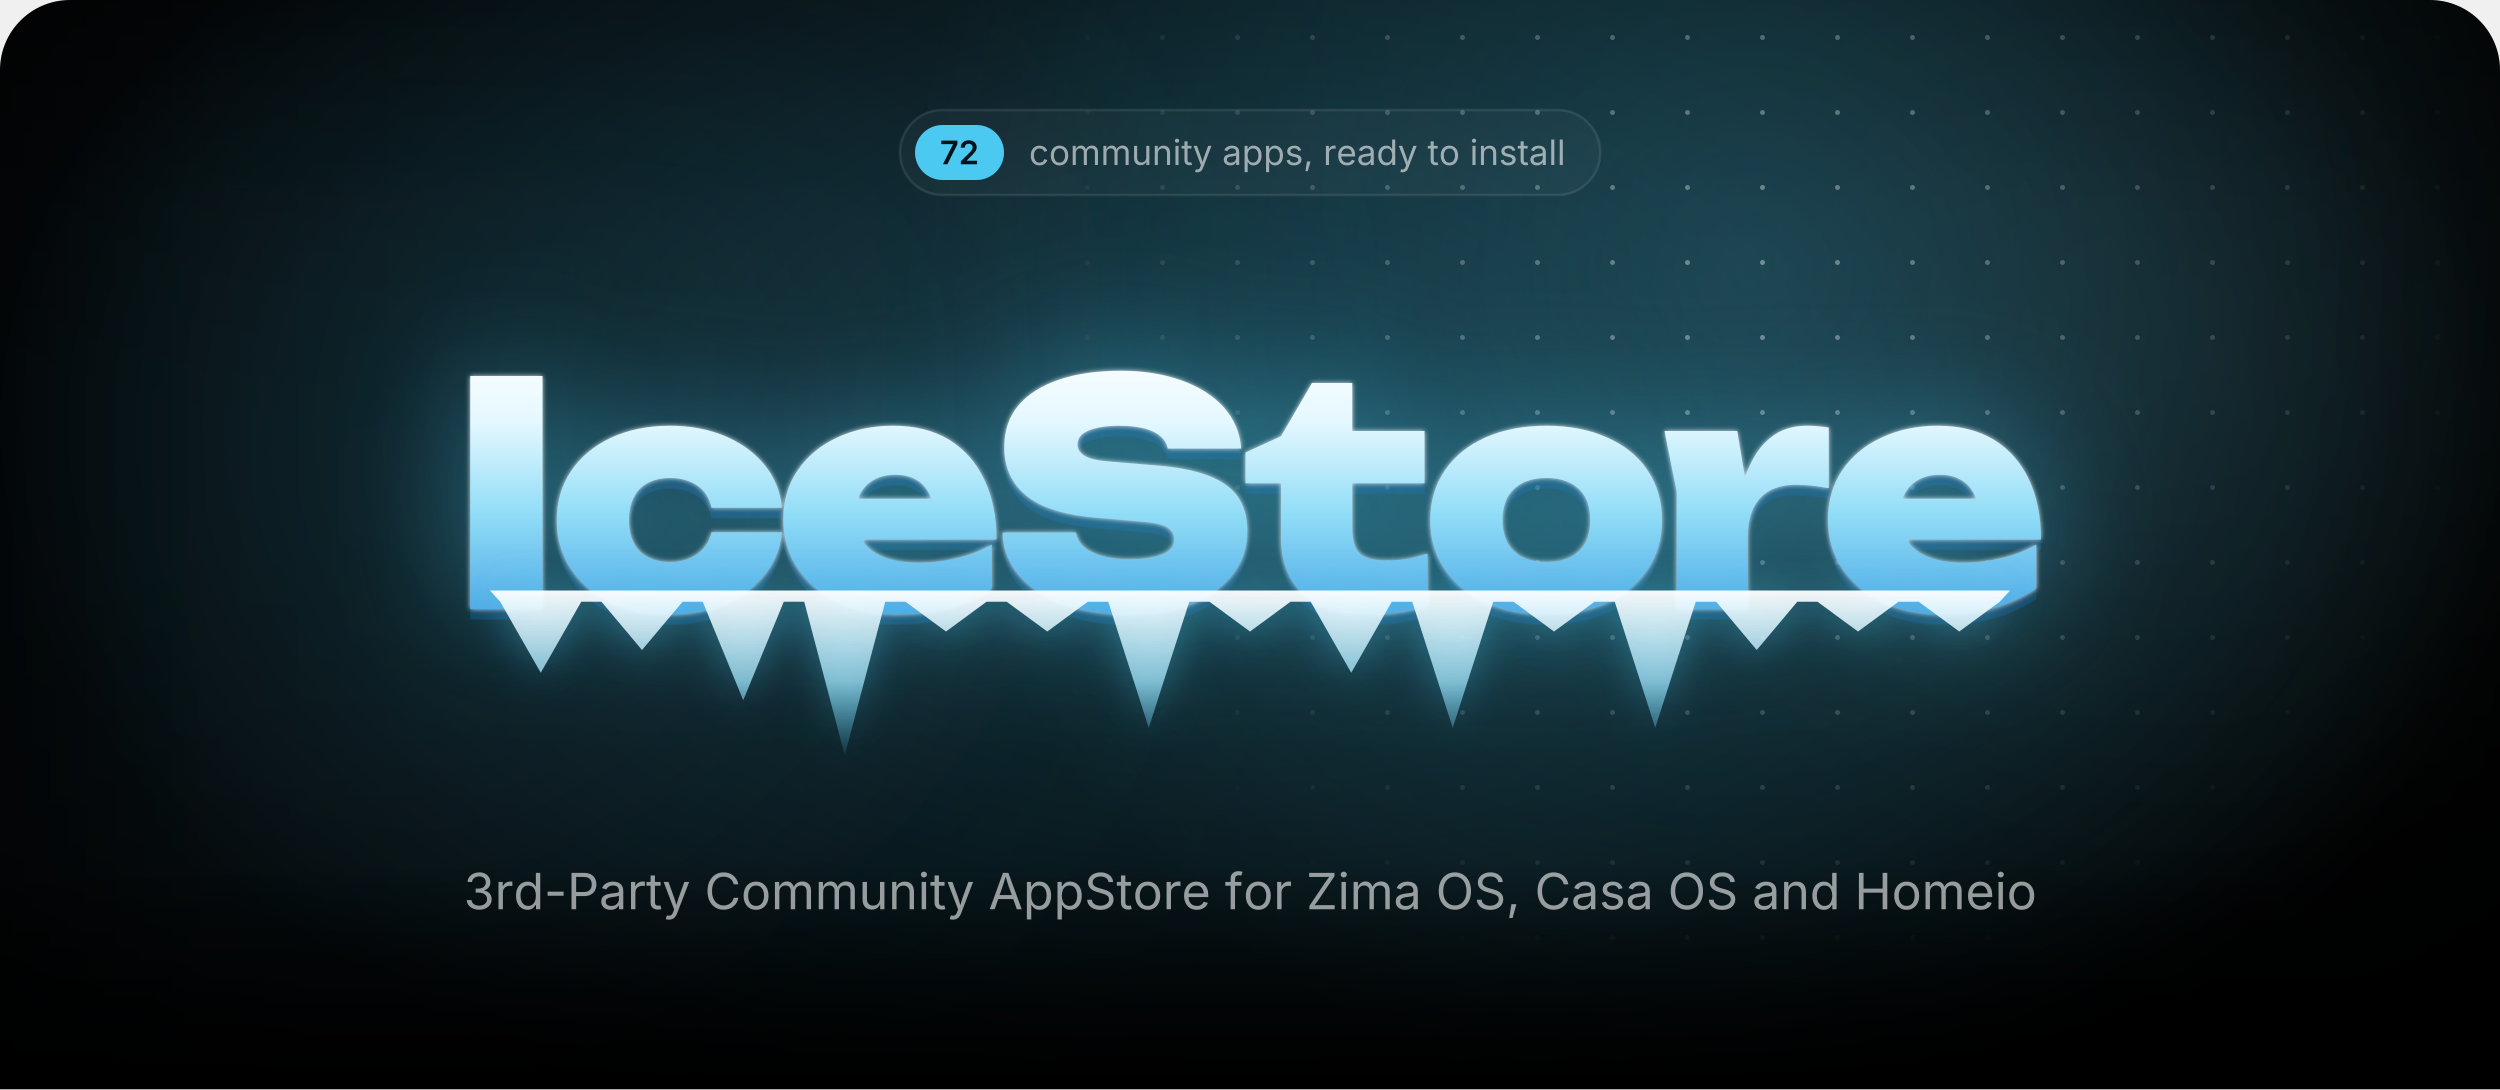
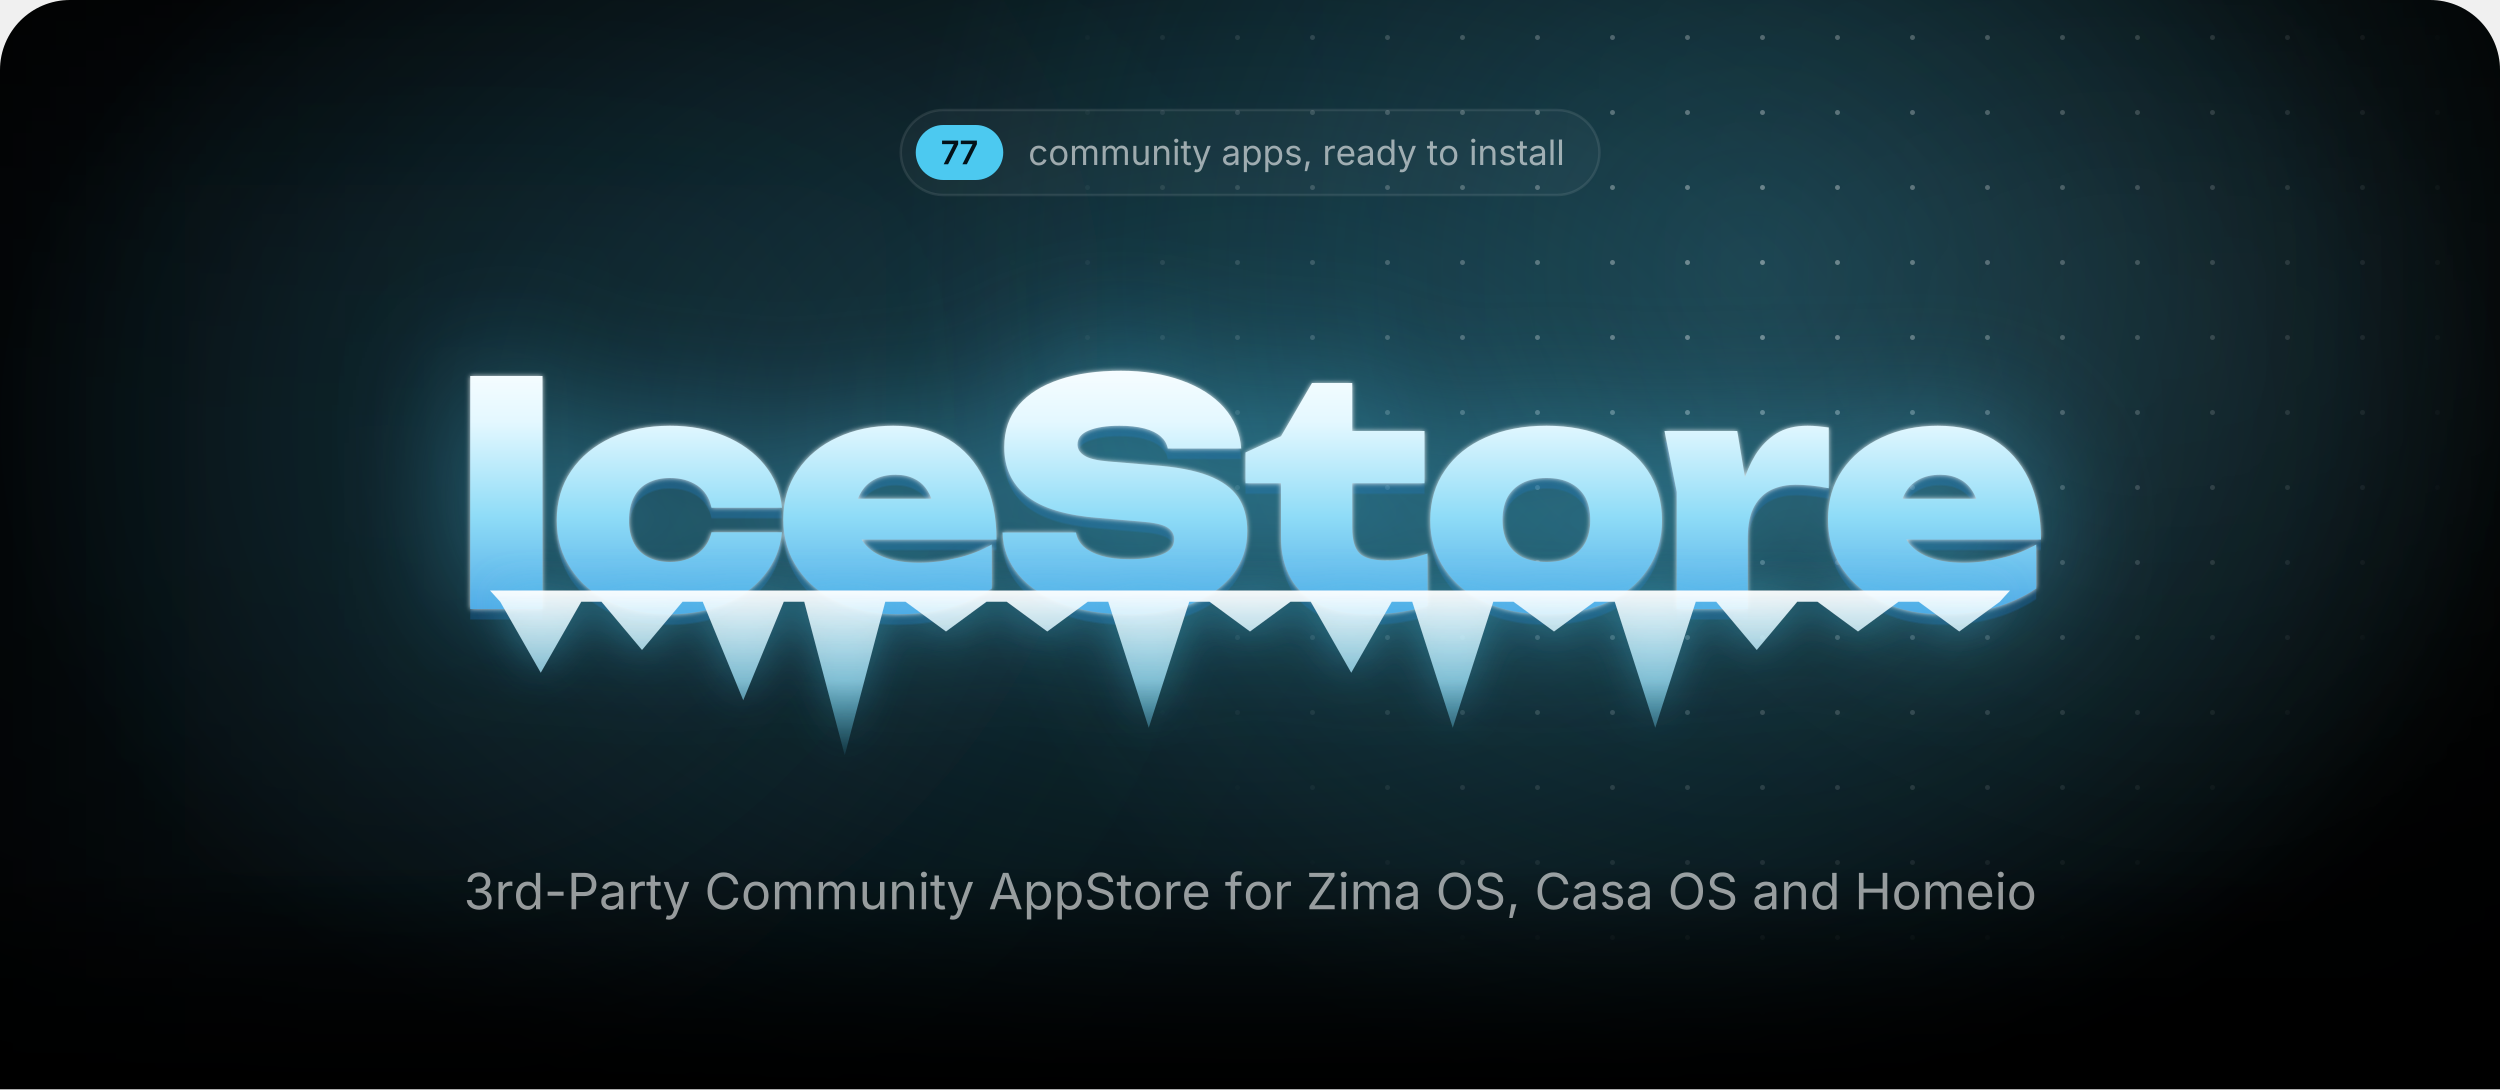
<svg xmlns="http://www.w3.org/2000/svg" width="1000" height="435.7" viewBox="0 0 1000 435.7">
  <style>.blob{transform-box:fill-box;transform-origin:center;animation:drift 22s ease-in-out infinite alternate}.blob+.blob{animation-duration:28s;animation-direction:alternate-reverse}@keyframes drift{to{transform:translate(180px,60px) scale(1.2)}}.spot{animation:spot 18s ease-in-out infinite alternate}@keyframes spot{to{transform:translate(-420px,40px)}}.gl{animation:gl 6s ease-in-out infinite}@keyframes gl{0%,35%{transform:translateX(0)}70%,100%{transform:translateX(1741px)}}.sp{transform-box:fill-box;transform-origin:center;opacity:0;animation:tw 3.2s ease-in-out infinite}@keyframes tw{0%,100%{opacity:0;transform:scale(.3) rotate(0)}50%{opacity:1;transform:scale(1) rotate(45deg)}}@media(prefers-reduced-motion:reduce){*{animation:none!important}}</style>
  <defs>
    <path id="semi.1350" d="M185 0 819 1256V1266H83V1490H1097V1260L463 0Z" />
-     <path id="semi.1343" d="M134 0V192L651 701Q724 776 774 834Q823 892 848 946Q874 1001 874 1065Q874 1135 842 1186Q809 1237 754 1264Q698 1292 627 1292Q552 1292 496 1262Q441 1232 411 1176Q381 1121 381 1044H126Q126 1185 190 1290Q255 1395 368 1452Q482 1510 630 1510Q779 1510 892 1454Q1005 1398 1068 1300Q1131 1203 1131 1078Q1131 995 1100 916Q1069 837 989 738Q909 638 763 498L504 234V223H1153V0Z" />
    <path id="regular.586" d="M613 -24Q461 -24 346 48Q232 120 168 250Q104 380 104 552Q104 727 168 858Q232 988 346 1060Q461 1132 613 1132Q694 1132 766 1111Q838 1090 898 1050Q957 1011 1000 954Q1043 896 1066 823L893 774Q881 817 856 853Q831 889 796 916Q760 942 714 956Q668 971 613 971Q501 971 429 912Q357 854 322 759Q287 664 287 552Q287 442 322 348Q357 253 429 195Q501 137 613 137Q669 137 716 152Q763 167 800 194Q836 222 861 260Q886 298 898 343L1070 294Q1048 219 1004 160Q961 102 901 60Q841 19 768 -2Q695 -24 613 -24Z" />
    <path id="regular.790" d="M613 -24Q461 -24 346 48Q232 120 168 250Q104 380 104 552Q104 727 168 858Q232 988 346 1060Q461 1132 613 1132Q766 1132 881 1060Q996 988 1060 858Q1124 727 1124 552Q1124 380 1060 250Q996 120 881 48Q766 -24 613 -24ZM613 137Q726 137 799 195Q872 253 907 348Q942 442 942 552Q942 663 907 758Q872 854 799 912Q726 971 613 971Q501 971 429 912Q357 854 322 759Q287 664 287 552Q287 442 322 348Q357 253 429 195Q501 137 613 137Z" />
    <path id="regular.766" d="M158 0V1118H333L334 868H320Q343 959 392 1018Q442 1078 508 1108Q575 1138 647 1138Q769 1138 844 1063Q920 988 942 866H918Q938 950 991 1011Q1044 1072 1120 1105Q1195 1138 1284 1138Q1381 1138 1461 1096Q1541 1054 1588 969Q1636 884 1636 754V0H1456V749Q1456 870 1388 922Q1320 974 1230 974Q1155 974 1100 942Q1046 911 1016 856Q987 801 987 730V0H807V767Q807 860 745 917Q683 974 588 974Q523 974 466 944Q408 913 373 853Q338 793 338 704V0Z" />
    <path id="regular.915" d="M537 -14Q424 -14 338 32Q253 79 206 173Q158 267 158 408V1118H338V423Q338 294 406 221Q474 148 591 148Q671 148 734 183Q798 218 835 286Q872 353 872 448V1118H1053V0H879V271H903Q851 114 756 50Q660 -14 537 -14Z" />
    <path id="regular.773" d="M338 670V0H158V1118H331L332 847H307Q358 1002 452 1067Q547 1132 674 1132Q787 1132 872 1086Q957 1039 1004 946Q1052 852 1052 710V0H872V695Q872 824 804 897Q737 970 620 970Q540 970 476 935Q412 900 375 833Q338 766 338 670Z" />
    <path id="regular.689" d="M158 0V1118H338V0ZM249 1301Q198 1301 161 1336Q124 1371 124 1420Q124 1470 161 1504Q198 1539 249 1539Q301 1539 338 1504Q375 1470 375 1420Q375 1371 338 1336Q301 1301 249 1301Z" />
    <path id="regular.889" d="M598 1118V964H20V1118ZM188 1384H368V290Q368 215 398 180Q429 146 500 146Q517 146 544 150Q570 154 592 158L629 6Q601 -4 566 -9Q530 -14 495 -14Q350 -14 269 62Q188 139 188 276Z" />
    <path id="regular.998" d="M140 -405 186 -249 205 -254Q260 -268 305 -262Q350 -255 386 -217Q422 -179 449 -99L481 -6L54 1118H251L489 455Q527 351 553 249Q579 147 608 51H542Q571 147 598 250Q624 352 661 455L901 1118H1097L606 -167Q572 -256 524 -314Q477 -371 414 -398Q351 -426 272 -426Q224 -426 189 -419Q154 -412 140 -405Z" />
    <path id="regular.507" d="M471 -26Q365 -26 278 14Q192 54 141 131Q90 208 90 318Q90 414 128 474Q166 534 230 568Q293 603 370 620Q447 637 525 647Q625 660 688 667Q751 674 782 691Q812 708 812 749V755Q812 825 786 874Q760 922 708 948Q656 974 578 974Q498 974 441 949Q384 924 348 886Q313 849 295 810L122 867Q165 969 238 1026Q311 1084 399 1108Q487 1132 573 1132Q629 1132 700 1118Q772 1105 838 1065Q905 1025 948 946Q992 868 992 737V0H815V152H803Q784 113 742 72Q700 30 633 2Q566 -26 471 -26ZM502 133Q602 133 671 172Q740 211 776 274Q812 336 812 404V559Q801 546 764 536Q727 525 680 517Q632 509 588 504Q543 498 517 495Q452 487 396 468Q339 448 305 410Q271 373 271 309Q271 251 301 212Q331 173 383 153Q435 133 502 133Z" />
    <path id="regular.843" d="M158 -418V1118H332V939H352Q371 969 405 1014Q439 1060 503 1096Q567 1132 676 1132Q816 1132 922 1062Q1029 992 1090 862Q1150 733 1150 556Q1150 378 1090 248Q1030 118 924 47Q817 -24 677 -24Q571 -24 506 12Q441 49 406 96Q371 142 352 173H338V-418ZM650 137Q755 137 826 194Q896 250 932 346Q967 441 967 558Q967 674 932 768Q897 861 826 916Q756 971 650 971Q547 971 477 919Q407 867 372 774Q336 682 336 558Q336 434 372 339Q408 244 478 190Q549 137 650 137Z" />
    <path id="regular.871" d="M538 -24Q423 -24 334 10Q244 43 186 109Q128 175 108 271L279 312Q303 220 370 177Q436 134 536 134Q653 134 722 184Q792 234 792 303Q792 361 752 400Q711 438 628 457L442 501Q290 537 216 612Q142 688 142 806Q142 902 196 976Q250 1049 344 1090Q437 1132 556 1132Q671 1132 752 1098Q832 1063 882 1002Q933 942 958 863L795 821Q772 881 718 930Q665 979 557 979Q457 979 390 933Q324 887 324 817Q324 755 369 718Q414 680 512 657L681 617Q833 581 906 506Q979 430 979 315Q979 217 924 140Q868 64 768 20Q669 -24 538 -24Z" />
    <path id="regular.1501" d="M128 -359 216 208H422L266 -359Z" />
    <path id="regular.852" d="M158 0V1118H332V946H344Q375 1031 454 1082Q534 1134 634 1134Q654 1134 682 1133Q709 1132 725 1131V950Q717 952 685 956Q653 960 617 960Q537 960 474 926Q410 893 374 834Q338 776 338 700V0Z" />
    <path id="regular.614" d="M628 -24Q466 -24 348 48Q231 120 168 249Q104 378 104 550Q104 722 166 853Q228 984 342 1058Q455 1132 607 1132Q696 1132 782 1102Q869 1073 940 1008Q1010 942 1052 835Q1094 728 1094 573V498H226V650H997L913 594Q913 704 878 790Q844 875 776 924Q708 972 607 972Q506 972 434 922Q362 873 324 794Q286 714 286 623V522Q286 398 329 312Q372 225 450 180Q527 136 629 136Q695 136 749 155Q803 174 842 212Q881 251 902 308L1076 260Q1050 176 988 112Q926 48 834 12Q743 -24 628 -24Z" />
    <path id="regular.597" d="M577 -24Q438 -24 331 47Q224 118 164 248Q104 378 104 556Q104 733 164 862Q225 992 332 1062Q439 1132 578 1132Q687 1132 751 1096Q815 1060 850 1014Q884 969 902 939H916V1490H1096V0H922V173H902Q884 142 848 96Q813 49 748 12Q684 -24 577 -24ZM604 137Q706 137 776 190Q846 244 882 339Q918 434 918 558Q918 682 882 774Q847 867 777 919Q707 971 604 971Q498 971 428 916Q357 861 322 768Q287 674 287 558Q287 441 322 346Q358 250 429 194Q500 137 604 137Z" />
    <path id="regular.736" d="M338 1490V0H158V1490Z" />
    <path id="regular.1345" d="M635 -20Q489 -20 376 30Q263 80 196 169Q130 258 125 376H317Q323 305 366 254Q408 202 478 174Q547 147 632 147Q726 147 798 180Q871 212 913 271Q955 330 955 407Q955 488 914 550Q874 611 797 646Q720 681 609 681H488V846H609Q696 846 762 878Q829 909 866 966Q903 1023 903 1100Q903 1174 870 1229Q838 1284 778 1314Q718 1345 637 1345Q561 1345 494 1318Q428 1290 386 1239Q343 1188 340 1115H157Q161 1232 227 1321Q293 1410 402 1460Q510 1510 641 1510Q780 1510 880 1454Q981 1398 1035 1307Q1089 1216 1089 1110Q1089 984 1022 896Q956 808 842 774V762Q937 747 1004 698Q1072 649 1108 574Q1143 499 1143 405Q1143 283 1077 187Q1011 91 896 36Q781 -20 635 -20Z" />
    <path id="regular.1459" d="M798 719V553H144V719Z" />
    <path id="regular.375" d="M180 0V1490H690Q864 1490 976 1426Q1089 1363 1144 1256Q1198 1149 1198 1016Q1198 883 1144 775Q1089 667 977 603Q865 539 691 539H330V706H682Q800 706 872 746Q944 787 976 858Q1009 928 1009 1016Q1009 1104 976 1174Q944 1243 872 1283Q799 1323 680 1323H370V0Z" />
    <path id="regular.73" d="M783 -20Q592 -20 442 72Q293 165 208 336Q122 508 122 744Q122 981 208 1152Q293 1324 442 1417Q592 1510 783 1510Q896 1510 996 1477Q1097 1444 1177 1380Q1257 1317 1310 1226Q1364 1136 1384 1021H1194Q1178 1098 1140 1156Q1101 1214 1046 1254Q990 1294 923 1314Q856 1334 783 1334Q649 1334 541 1266Q433 1198 370 1066Q307 935 307 744Q307 554 370 422Q434 291 542 224Q650 156 783 156Q856 156 923 176Q990 197 1046 236Q1101 276 1140 334Q1178 393 1194 469H1384Q1365 355 1312 265Q1258 175 1178 111Q1098 47 998 14Q897 -20 783 -20Z" />
    <path id="regular.2" d="M52 0 593 1490H813L1361 0H1161L845 884Q816 966 778 1088Q739 1211 684 1401H720Q666 1209 626 1084Q587 960 561 884L254 0ZM324 416V582H1089V416Z" />
    <path id="regular.397" d="M657 -26Q496 -26 378 26Q259 78 192 172Q125 265 116 390H311Q319 306 368 252Q417 197 494 170Q570 144 657 144Q758 144 838 177Q919 210 966 270Q1013 330 1013 409Q1013 481 972 526Q932 571 865 600Q798 629 718 651L538 702Q358 753 258 848Q158 943 158 1091Q158 1217 226 1312Q294 1406 410 1458Q526 1510 670 1510Q817 1510 930 1458Q1043 1406 1108 1316Q1174 1227 1178 1114H992Q979 1223 888 1282Q797 1342 664 1342Q568 1342 496 1310Q423 1279 383 1224Q343 1170 343 1100Q343 1022 392 974Q440 927 506 900Q573 874 627 859L776 818Q836 802 908 774Q981 746 1047 700Q1113 653 1156 582Q1198 510 1198 406Q1198 284 1134 186Q1071 88 950 31Q829 -26 657 -26Z" />
    <path id="regular.647" d="M678 1118V964H20V1118ZM240 0V1267Q240 1364 286 1429Q331 1494 404 1527Q477 1560 558 1560Q622 1560 664 1550Q706 1539 726 1530L676 1376Q662 1381 640 1387Q617 1393 579 1393Q496 1393 458 1350Q420 1308 420 1227V0Z" />
    <path id="regular.496" d="M130 0V134L796 1125Q841 1192 892 1260Q943 1327 994 1393L1015 1331Q923 1325 830 1324Q737 1322 645 1322H122V1490H1158V1354L502 379Q454 308 400 237Q347 166 294 97L273 159Q365 165 456 166Q548 168 640 168H1166V0Z" />
    <path id="regular.321" d="M784 -20Q593 -20 444 72Q294 165 208 336Q122 508 122 744Q122 981 208 1152Q294 1324 444 1417Q593 1510 784 1510Q975 1510 1124 1417Q1273 1324 1358 1152Q1444 981 1444 744Q1444 508 1358 336Q1273 165 1124 72Q975 -20 784 -20ZM784 156Q917 156 1024 224Q1132 291 1196 422Q1259 554 1259 744Q1259 936 1196 1068Q1132 1199 1024 1266Q917 1334 784 1334Q650 1334 542 1266Q434 1198 370 1066Q307 935 307 744Q307 554 370 423Q434 292 542 224Q650 156 784 156Z" />
    <path id="regular.161" d="M180 0V1490H370V846H1152V1490H1342V0H1152V678H370V0Z" />
    <radialGradient id="glow">
      <stop stop-color="#4cc9f0" stop-opacity=".28" />
      <stop offset="1" stop-color="#4cc9f0" stop-opacity="0" />
    </radialGradient>
    <radialGradient id="cur">
      <stop stop-color="#4cc9f0" stop-opacity=".2" />
      <stop offset=".65" stop-color="#4cc9f0" stop-opacity="0" />
    </radialGradient>
    <radialGradient id="spot">
      <stop stop-color="#fff" />
      <stop offset="1" stop-color="#000" />
    </radialGradient>
    <pattern id="dots" width="30" height="30" patternUnits="userSpaceOnUse">
      <circle cx="15" cy="15" r="1" fill="#fff" fill-opacity=".4" />
    </pattern>
    <mask id="dm">
      <circle class="spot" cx="700" cy="110" r="300" fill="url(#spot)" />
    </mask>
    <linearGradient id="fade" x2="0" y2="1">
      <stop offset="0.793" stop-color="#fff" />
      <stop offset="1" stop-color="#000" />
    </linearGradient>
    <mask id="bf">
      <rect width="1000" height="435.7" fill="url(#fade)" />
    </mask>
    <filter id="blur" filterUnits="userSpaceOnUse" x="-500" y="-500" width="2000" height="1500">
      <feGaussianBlur stdDeviation="90" />
    </filter>
    <linearGradient id="ice" gradientUnits="userSpaceOnUse" x1="0" y1="138" x2="0" y2="256">
      <stop stop-color="#fff" />
      <stop offset=".26" stop-color="#e4f8ff" />
      <stop offset=".58" stop-color="#8fdcf7" />
      <stop offset="1" stop-color="#3d9be0" />
    </linearGradient>
    <linearGradient id="ig" x2="0" y2="1">
      <stop stop-color="#fff" stop-opacity=".95" />
      <stop offset=".55" stop-color="#9fe3fa" stop-opacity=".75" />
      <stop offset="1" stop-color="#4cc9f0" stop-opacity=".1" />
    </linearGradient>
    <linearGradient id="gl">
      <stop stop-color="#fff" stop-opacity="0" />
      <stop offset=".5" stop-color="#fff" stop-opacity=".95" />
      <stop offset="1" stop-color="#fff" stop-opacity="0" />
    </linearGradient>
    <clipPath id="wc">
      <path d="M188.1 150.4H217V243.6H188.1ZM312.8 212.9Q311.8 222.7 305.7 230.1Q299.7 237.5 289.9 241.6Q280.1 245.7 268 245.7Q254.7 245.7 244.4 241Q234.2 236.3 228.5 227.7Q222.7 219.1 222.7 208.1Q222.7 196.8 228.5 188.3Q234.2 179.9 244.4 175.1Q254.7 170.3 268 170.3Q280.1 170.3 289.9 174.4Q299.7 178.5 305.7 185.8Q311.8 193.2 312.8 203.1H284.6Q283.4 197.3 278.9 194.2Q274.4 191.2 268 191.2Q263 191.2 259.3 193.1Q255.5 195 253.6 198.8Q251.6 202.6 251.6 208.1Q251.6 213.5 253.6 217.3Q255.5 221 259.3 222.9Q263 224.8 268 224.8Q274.4 224.8 278.9 221.6Q283.4 218.3 284.6 212.9ZM359 245.7Q345.9 245.7 335.6 241Q325.2 236.3 319.3 227.7Q313.3 219.1 313.3 207.7Q313.3 196.5 319.1 188.1Q324.9 179.6 334.9 175Q344.9 170.3 357.3 170.3Q370.3 170.3 379.5 175.8Q388.7 181.4 393.6 191.6Q398.6 201.9 398.6 215.8H336.6V199.5H382.2L373.8 205.1Q373.3 200.2 371.3 196.8Q369.4 193.4 366.1 191.7Q362.8 189.9 358.3 189.9Q353.2 189.9 349.6 191.9Q346 193.9 344.1 197.5Q342.1 201 342.1 205.5Q342.1 211.8 344.9 216.2Q347.7 220.5 353.4 222.8Q359.2 225.1 367.6 225.1Q375.3 225.1 382.9 223.2Q390.5 221.4 396.7 217.8V235.4Q389.1 240.4 379.7 243.1Q370.3 245.7 359 245.7ZM401 213H430.4Q430.9 216.3 433.5 218.7Q436.2 221.1 440.8 222.4Q445.4 223.7 451.6 223.7Q460.2 223.7 465 221.7Q469.7 219.8 469.7 215.7Q469.7 212.8 467 211Q464.3 209.2 456.2 208.6L439.8 207.2Q419.7 205.7 410.7 198.4Q401.7 191.2 401.7 178.9Q401.7 168.8 407.5 162Q413.3 155.3 423.8 151.8Q434.2 148.3 448.4 148.3Q462 148.3 472.7 152.2Q483.3 156 489.6 163Q495.8 170.1 496.5 179.4H467.1Q466.6 176.6 464.3 174.6Q462 172.5 457.8 171.4Q453.6 170.3 447.8 170.3Q440.1 170.3 435.5 172.2Q431 174 431 177.8Q431 180.5 433.7 182.2Q436.3 184 443.5 184.6L461.5 186.1Q475 187.1 483.2 190.2Q491.5 193.4 495.2 198.8Q498.9 204.2 498.9 212.4Q498.9 222.4 493 229.9Q487 237.4 476.3 241.6Q465.5 245.7 451.1 245.7Q436.3 245.7 425.1 241.6Q414 237.5 407.6 230.1Q401.3 222.7 401 213ZM498.2 193.3V181L512.4 174.5L524.8 153.2H540.9V172.4H569.8V193.3H540.9V211.1Q540.9 218.3 543.7 221.2Q546.5 224.2 554.7 224.2Q559.8 224.2 563.8 223.4Q567.8 222.6 571 221.4V242.4Q567 243.6 560.9 244.7Q554.9 245.7 548.1 245.7Q536 245.7 528.1 242Q520.2 238.3 516.3 231.3Q512.4 224.4 512.4 214.9V193.3ZM618.5 245.7Q604.7 245.7 594.2 241Q583.8 236.3 578 227.8Q572.1 219.3 572.1 208.1Q572.1 196.6 578 188.1Q583.8 179.6 594.2 175Q604.7 170.3 618.6 170.3Q632.4 170.3 642.8 175Q653.3 179.6 659 188.1Q664.8 196.6 664.8 208.1Q664.8 219.3 659 227.8Q653.3 236.3 642.8 241Q632.4 245.7 618.5 245.7ZM618.6 224.8Q624.2 224.8 628.1 222.9Q632 220.9 634.1 217.1Q636.1 213.3 636.1 208.1Q636.1 202.7 634.1 198.9Q632 195.2 628.1 193.2Q624.2 191.2 618.6 191.2Q613 191.2 609 193.2Q605.1 195.2 603 198.9Q601 202.7 601 208Q601 213.3 603 217.1Q605.1 220.9 609 222.9Q613 224.8 618.6 224.8ZM665.8 172.4H694.9L699.1 197.6V243.6H670.7V196.8ZM731.5 171V195.3Q727.6 194.5 724.3 194.2Q721 193.9 718.2 193.9Q713.1 193.9 708.8 195.8Q704.4 197.8 701.8 202.4Q699.1 207.1 699.1 215.3L693.9 208.8Q695 201.1 696.9 194.2Q698.9 187.3 702.2 181.9Q705.6 176.5 710.6 173.4Q715.6 170.3 723 170.3Q725 170.3 727.1 170.5Q729.2 170.7 731.5 171ZM776.9 245.7Q763.7 245.7 753.4 241Q743.1 236.3 737.1 227.7Q731.2 219.1 731.2 207.7Q731.2 196.5 736.9 188.1Q742.7 179.6 752.7 175Q762.7 170.3 775.1 170.3Q788.2 170.3 797.4 175.8Q806.6 181.4 811.5 191.6Q816.4 201.9 816.4 215.8H754.4V199.5H800L791.7 205.1Q791.2 200.2 789.2 196.8Q787.2 193.4 783.9 191.7Q780.6 189.9 776.1 189.9Q771 189.9 767.4 191.9Q763.8 193.9 761.9 197.5Q760 201 760 205.5Q760 211.8 762.8 216.2Q765.6 220.5 771.3 222.8Q777 225.1 785.5 225.1Q793.2 225.1 800.7 223.2Q808.3 221.4 814.5 217.8V235.4Q807 240.4 797.6 243.1Q788.2 245.7 776.9 245.7Z" />
    </clipPath>
    <filter id="frost" x="-20%" y="-60%" width="140%" height="220%" color-interpolation-filters="sRGB">
      <feGaussianBlur in="SourceAlpha" stdDeviation="1" result="a" />
      <feFlood flood-color="#fff" flood-opacity=".85" />
      <feComposite in2="a" operator="in" result="s1" />
      <feGaussianBlur in="SourceAlpha" stdDeviation="25.2" result="b" />
      <feFlood flood-color="#4cc9f0" flood-opacity=".5" />
      <feComposite in2="b" operator="in" result="s2" />
      <feOffset in="SourceAlpha" dy="4.2" result="c" />
      <feFlood flood-color="#125696" flood-opacity=".4" />
      <feComposite in2="c" operator="in" result="s3" />
      <feMerge>
        <feMergeNode in="s3" />
        <feMergeNode in="s2" />
        <feMergeNode in="s1" />
        <feMergeNode in="SourceGraphic" />
      </feMerge>
    </filter>
    <filter id="drip" x="-10%" y="-60%" width="120%" height="220%">
      <feGaussianBlur in="SourceAlpha" stdDeviation="8.4" result="b" />
      <feFlood flood-color="#4cc9f0" flood-opacity=".45" />
      <feComposite in2="b" operator="in" />
      <feMerge>
        <feMergeNode />
        <feMergeNode in="SourceGraphic" />
      </feMerge>
    </filter>
    <clipPath id="pg">
      <path d="M0,28 A28,28 0 0 1 28,0 H972 A28,28 0 0 1 1000,28 V435.7 A0,0 0 0 1 1000,435.7 H0 A0,0 0 0 1 0,435.7 Z" />
    </clipPath>
  </defs>
  <g clip-path="url(#pg)">
    <rect x="0" y="0" width="1000" height="435.7" rx="0" fill="#000" />
    <g mask="url(#bf)">
      <ellipse cx="500" cy="170" rx="500" ry="310" fill="url(#glow)" />
      <circle class="blob" cx="140" cy="140" r="260" fill="#4cc9f0" fill-opacity=".1" filter="url(#blur)" />
      <circle class="blob" cx="900" cy="40" r="220" fill="#a5e8ff" fill-opacity=".08" filter="url(#blur)" />
      <circle class="spot" cx="700" cy="110" r="520" fill="url(#cur)" />
      <rect width="1000" height="435.7" fill="url(#dots)" mask="url(#dm)" />
    </g>
-     <rect x="360" y="44" width="280.1" height="34" rx="17" fill="rgba(255,255,255,.035)" stroke="rgba(255,255,255,.09)" />
-     <rect x="366" y="50" width="35.6" height="22" rx="11" fill="#4cc9f0" />
-     <g fill="#031219" transform="translate(376,65.7) scale(0.00635,-0.00635)">
+     <rect x="360.3" y="44" width="279.5" height="34" rx="17" fill="rgba(255,255,255,.035)" stroke="rgba(255,255,255,.09)" />
+     <rect x="366.3" y="50" width="35" height="22" rx="11" fill="#4cc9f0" />
+     <g fill="#031219" transform="translate(376.3,65.7) scale(0.00635,-0.00635)">
      <use href="#semi.1350" x="0" />
-       <use href="#semi.1343" x="1180" />
-     </g>
-     <g fill="rgba(255,255,255,.58)" transform="translate(411.6,66) scale(0.00684,-0.00684)">
+       <use href="#semi.1350" x="1180" />
+     </g>
+     <g fill="rgba(255,255,255,.58)" transform="translate(411.3,66) scale(0.00684,-0.00684)">
      <use href="#regular.586" x="0" />
      <use href="#regular.790" x="1170" />
      <use href="#regular.766" x="2398" />
      <use href="#regular.766" x="4192" />
      <use href="#regular.915" x="5986" />
      <use href="#regular.773" x="7197" />
      <use href="#regular.689" x="8407" />
      <use href="#regular.889" x="8903" />
      <use href="#regular.998" x="9573" />
      <use href="#regular.507" x="11300" />
      <use href="#regular.843" x="12450" />
      <use href="#regular.843" x="13704" />
      <use href="#regular.871" x="14958" />
      <use href="#regular.1501" x="16039" />
      <use href="#regular.852" x="17205" />
      <use href="#regular.614" x="17976" />
      <use href="#regular.507" x="19170" />
      <use href="#regular.597" x="20320" />
      <use href="#regular.998" x="21574" />
      <use href="#regular.889" x="23301" />
      <use href="#regular.790" x="23971" />
      <use href="#regular.689" x="25775" />
      <use href="#regular.773" x="26271" />
      <use href="#regular.871" x="27481" />
      <use href="#regular.889" x="28562" />
      <use href="#regular.507" x="29232" />
      <use href="#regular.736" x="30382" />
      <use href="#regular.736" x="30878" />
    </g>
    <g filter="url(#frost)">
      <path fill="url(#ice)" d="M188.1 150.4H217V243.6H188.1ZM312.8 212.9Q311.8 222.7 305.7 230.1Q299.7 237.5 289.9 241.6Q280.1 245.7 268 245.7Q254.7 245.7 244.4 241Q234.2 236.3 228.5 227.7Q222.7 219.1 222.7 208.1Q222.7 196.8 228.5 188.3Q234.2 179.9 244.4 175.1Q254.7 170.3 268 170.3Q280.1 170.3 289.9 174.4Q299.7 178.5 305.7 185.8Q311.8 193.2 312.8 203.1H284.6Q283.4 197.3 278.9 194.2Q274.4 191.2 268 191.2Q263 191.2 259.3 193.1Q255.5 195 253.6 198.8Q251.6 202.6 251.6 208.1Q251.6 213.5 253.6 217.3Q255.5 221 259.3 222.9Q263 224.8 268 224.8Q274.4 224.8 278.9 221.6Q283.4 218.3 284.6 212.9ZM359 245.7Q345.9 245.7 335.6 241Q325.2 236.3 319.3 227.7Q313.3 219.1 313.3 207.7Q313.3 196.5 319.1 188.1Q324.9 179.6 334.9 175Q344.9 170.3 357.3 170.3Q370.3 170.3 379.5 175.8Q388.7 181.4 393.6 191.6Q398.6 201.9 398.6 215.8H336.6V199.5H382.2L373.8 205.1Q373.3 200.2 371.3 196.8Q369.4 193.4 366.1 191.7Q362.8 189.9 358.3 189.9Q353.2 189.9 349.6 191.9Q346 193.9 344.1 197.5Q342.1 201 342.1 205.5Q342.1 211.8 344.9 216.2Q347.7 220.5 353.4 222.8Q359.2 225.1 367.6 225.1Q375.3 225.1 382.9 223.2Q390.5 221.4 396.7 217.8V235.4Q389.1 240.4 379.7 243.1Q370.3 245.7 359 245.7ZM401 213H430.4Q430.9 216.3 433.5 218.7Q436.2 221.1 440.8 222.4Q445.4 223.7 451.6 223.7Q460.2 223.7 465 221.7Q469.7 219.8 469.7 215.7Q469.7 212.8 467 211Q464.3 209.2 456.2 208.6L439.8 207.2Q419.7 205.7 410.7 198.4Q401.7 191.2 401.7 178.9Q401.7 168.8 407.5 162Q413.3 155.3 423.8 151.8Q434.2 148.3 448.4 148.3Q462 148.3 472.7 152.2Q483.3 156 489.6 163Q495.8 170.1 496.5 179.4H467.1Q466.6 176.6 464.3 174.6Q462 172.5 457.8 171.4Q453.6 170.3 447.8 170.3Q440.1 170.3 435.5 172.2Q431 174 431 177.8Q431 180.5 433.7 182.2Q436.3 184 443.5 184.6L461.5 186.1Q475 187.1 483.2 190.2Q491.5 193.4 495.2 198.8Q498.9 204.2 498.9 212.4Q498.9 222.4 493 229.9Q487 237.4 476.3 241.6Q465.5 245.7 451.1 245.7Q436.3 245.7 425.1 241.6Q414 237.5 407.6 230.1Q401.3 222.7 401 213ZM498.2 193.3V181L512.4 174.5L524.8 153.2H540.9V172.4H569.8V193.3H540.9V211.1Q540.9 218.3 543.7 221.2Q546.5 224.2 554.7 224.2Q559.8 224.2 563.8 223.4Q567.8 222.6 571 221.4V242.4Q567 243.6 560.9 244.7Q554.9 245.7 548.1 245.7Q536 245.7 528.1 242Q520.2 238.3 516.3 231.3Q512.4 224.4 512.4 214.9V193.3ZM618.5 245.7Q604.7 245.7 594.2 241Q583.8 236.3 578 227.8Q572.1 219.3 572.1 208.1Q572.1 196.6 578 188.1Q583.8 179.6 594.2 175Q604.7 170.3 618.6 170.3Q632.4 170.3 642.8 175Q653.3 179.6 659 188.1Q664.8 196.6 664.8 208.1Q664.8 219.3 659 227.8Q653.3 236.3 642.8 241Q632.4 245.7 618.5 245.7ZM618.6 224.8Q624.2 224.8 628.1 222.9Q632 220.9 634.1 217.1Q636.1 213.3 636.1 208.1Q636.1 202.7 634.1 198.9Q632 195.2 628.1 193.2Q624.2 191.2 618.6 191.2Q613 191.2 609 193.2Q605.1 195.2 603 198.9Q601 202.7 601 208Q601 213.3 603 217.1Q605.1 220.9 609 222.9Q613 224.8 618.6 224.8ZM665.8 172.4H694.9L699.1 197.6V243.6H670.7V196.8ZM731.5 171V195.3Q727.6 194.5 724.3 194.2Q721 193.9 718.2 193.9Q713.1 193.9 708.8 195.8Q704.4 197.8 701.8 202.4Q699.1 207.1 699.1 215.3L693.9 208.8Q695 201.1 696.9 194.2Q698.9 187.3 702.2 181.9Q705.6 176.5 710.6 173.4Q715.6 170.3 723 170.3Q725 170.3 727.1 170.5Q729.2 170.7 731.5 171ZM776.9 245.7Q763.7 245.7 753.4 241Q743.1 236.3 737.1 227.7Q731.2 219.1 731.2 207.7Q731.2 196.5 736.9 188.1Q742.7 179.6 752.7 175Q762.7 170.3 775.1 170.3Q788.2 170.3 797.4 175.8Q806.6 181.4 811.5 191.6Q816.4 201.9 816.4 215.8H754.4V199.5H800L791.7 205.1Q791.2 200.2 789.2 196.8Q787.2 193.4 783.9 191.7Q780.6 189.9 776.1 189.9Q771 189.9 767.4 191.9Q763.8 193.9 761.9 197.5Q760 201 760 205.5Q760 211.8 762.8 216.2Q765.6 220.5 771.3 222.8Q777 225.1 785.5 225.1Q793.2 225.1 800.7 223.2Q808.3 221.4 814.5 217.8V235.4Q807 240.4 797.6 243.1Q788.2 245.7 776.9 245.7Z" />
    </g>
    <g clip-path="url(#wc)">
      <g class="gl">
        <g transform="translate(52.8,0) skewX(-15)">
          <rect x="-518.9" y="118" width="399.4" height="158" rx="0" fill="url(#gl)" />
        </g>
      </g>
    </g>
    <polygon points="196,236.2 200.1,240.7 216.3,269.1 232.5,240.7 240.6,240.7 256.8,260 273,240.7 281.1,240.7 297.3,280.1 313.5,240.7 321.7,240.7 337.9,302.1 354.1,240.7 362.2,240.7 378.4,252.6 394.6,240.7 402.7,240.7 418.9,252.6 435.1,240.7 443.3,240.7 459.5,291.1 475.7,240.7 483.8,240.7 500,252.6 516.2,240.7 524.3,240.7 540.5,269.1 556.7,240.7 564.9,240.7 581.1,291.1 597.3,240.7 605.4,240.7 621.6,252.6 637.8,240.7 645.9,240.7 662.1,291.1 678.3,240.7 686.5,240.7 702.7,260 718.9,240.7 727,240.7 743.2,252.6 759.4,240.7 767.5,240.7 783.7,252.6 799.9,240.7 804,236.2" fill="url(#ig)" filter="url(#drip)" />
    <polygon class="sp" style="animation-delay:0s" fill="#fff" points="171.4,123.8 173.3,132.5 181.9,134.4 173.3,136.3 171.4,145 169.5,136.3 160.8,134.4 169.5,132.5" />
    <polygon class="sp" style="animation-delay:0.9s" fill="#fff" points="337.8,114.4 339.7,123.1 348.3,125 339.7,126.9 337.8,135.5 335.9,126.9 327.2,125 335.9,123.1" />
    <polygon class="sp" style="animation-delay:1.7s" fill="#fff" points="491.4,109.7 493.3,118.3 501.9,120.2 493.3,122.1 491.4,130.8 489.5,122.1 480.8,120.2 489.5,118.3" />
    <polygon class="sp" style="animation-delay:0.4s" fill="#fff" points="651.4,119.1 653.3,127.8 661.9,129.7 653.3,131.6 651.4,140.2 649.5,131.6 640.8,129.7 649.5,127.8" />
    <polygon class="sp" style="animation-delay:2.2s" fill="#fff" points="824.2,126.2 826.1,134.9 834.7,136.8 826.1,138.7 824.2,147.3 822.3,138.7 813.6,136.8 822.3,134.9" />
    <polygon class="sp" style="animation-delay:1.3s" fill="#fff" points="574.6,277.3 576.5,285.9 585.1,287.8 576.5,289.7 574.6,298.4 572.7,289.7 564,287.8 572.7,285.9" />
    <g fill="rgba(255,255,255,.58)" transform="translate(185.5,363.7) scale(0.00977,-0.00977)">
      <use href="#regular.1345" x="0" />
      <use href="#regular.852" x="1265" />
      <use href="#regular.597" x="2036" />
      <use href="#regular.1459" x="3290" />
      <use href="#regular.375" x="4232" />
      <use href="#regular.507" x="5540" />
      <use href="#regular.852" x="6690" />
      <use href="#regular.889" x="7461" />
      <use href="#regular.998" x="8131" />
      <use href="#regular.73" x="9858" />
      <use href="#regular.790" x="11354" />
      <use href="#regular.766" x="12582" />
      <use href="#regular.766" x="14376" />
      <use href="#regular.915" x="16170" />
      <use href="#regular.773" x="17381" />
      <use href="#regular.689" x="18591" />
      <use href="#regular.889" x="19087" />
      <use href="#regular.998" x="19757" />
      <use href="#regular.2" x="21484" />
      <use href="#regular.843" x="22897" />
      <use href="#regular.843" x="24151" />
      <use href="#regular.397" x="25405" />
      <use href="#regular.889" x="26719" />
      <use href="#regular.790" x="27389" />
      <use href="#regular.852" x="28617" />
      <use href="#regular.614" x="29388" />
      <use href="#regular.647" x="31158" />
      <use href="#regular.790" x="31916" />
      <use href="#regular.852" x="33144" />
      <use href="#regular.496" x="34491" />
      <use href="#regular.689" x="35779" />
      <use href="#regular.766" x="36275" />
      <use href="#regular.507" x="38069" />
      <use href="#regular.321" x="39795" />
      <use href="#regular.397" x="41361" />
      <use href="#regular.1501" x="42675" />
      <use href="#regular.73" x="43841" />
      <use href="#regular.507" x="45337" />
      <use href="#regular.871" x="46487" />
      <use href="#regular.507" x="47568" />
      <use href="#regular.321" x="49294" />
      <use href="#regular.397" x="50860" />
      <use href="#regular.507" x="52750" />
      <use href="#regular.773" x="53900" />
      <use href="#regular.597" x="55110" />
      <use href="#regular.161" x="56940" />
      <use href="#regular.790" x="58462" />
      <use href="#regular.766" x="59690" />
      <use href="#regular.614" x="61484" />
      <use href="#regular.689" x="62678" />
      <use href="#regular.790" x="63174" />
    </g>
  </g>
</svg>
